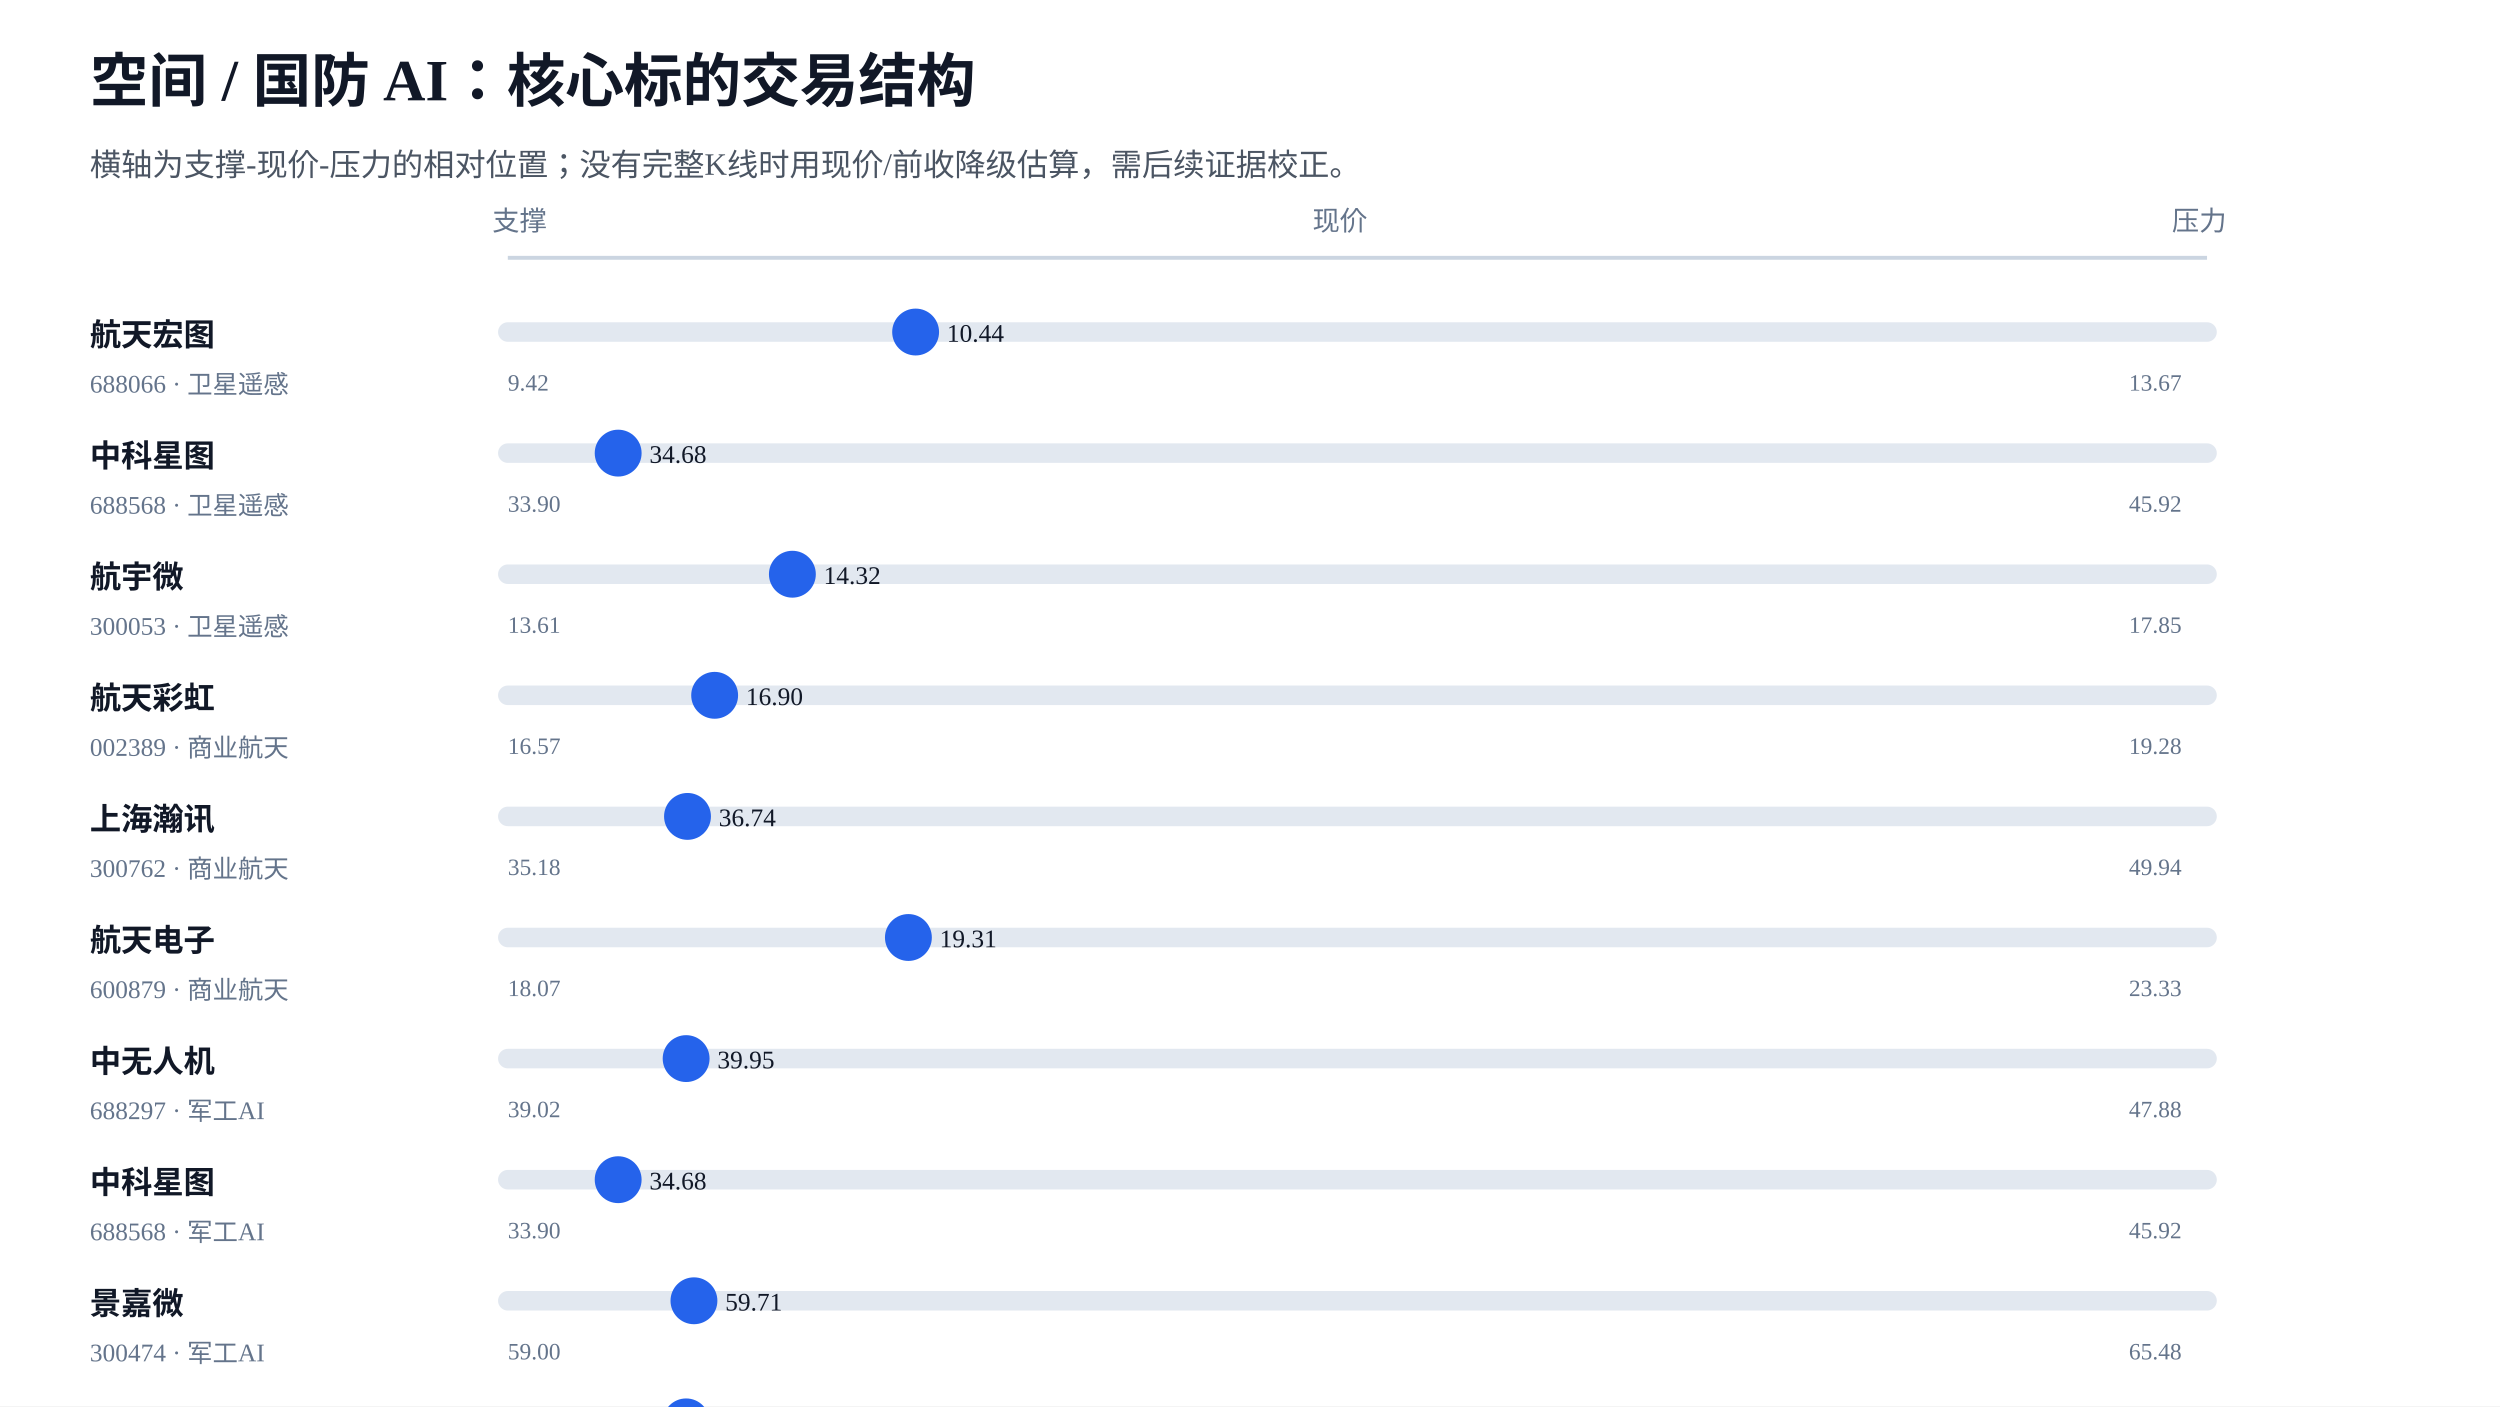
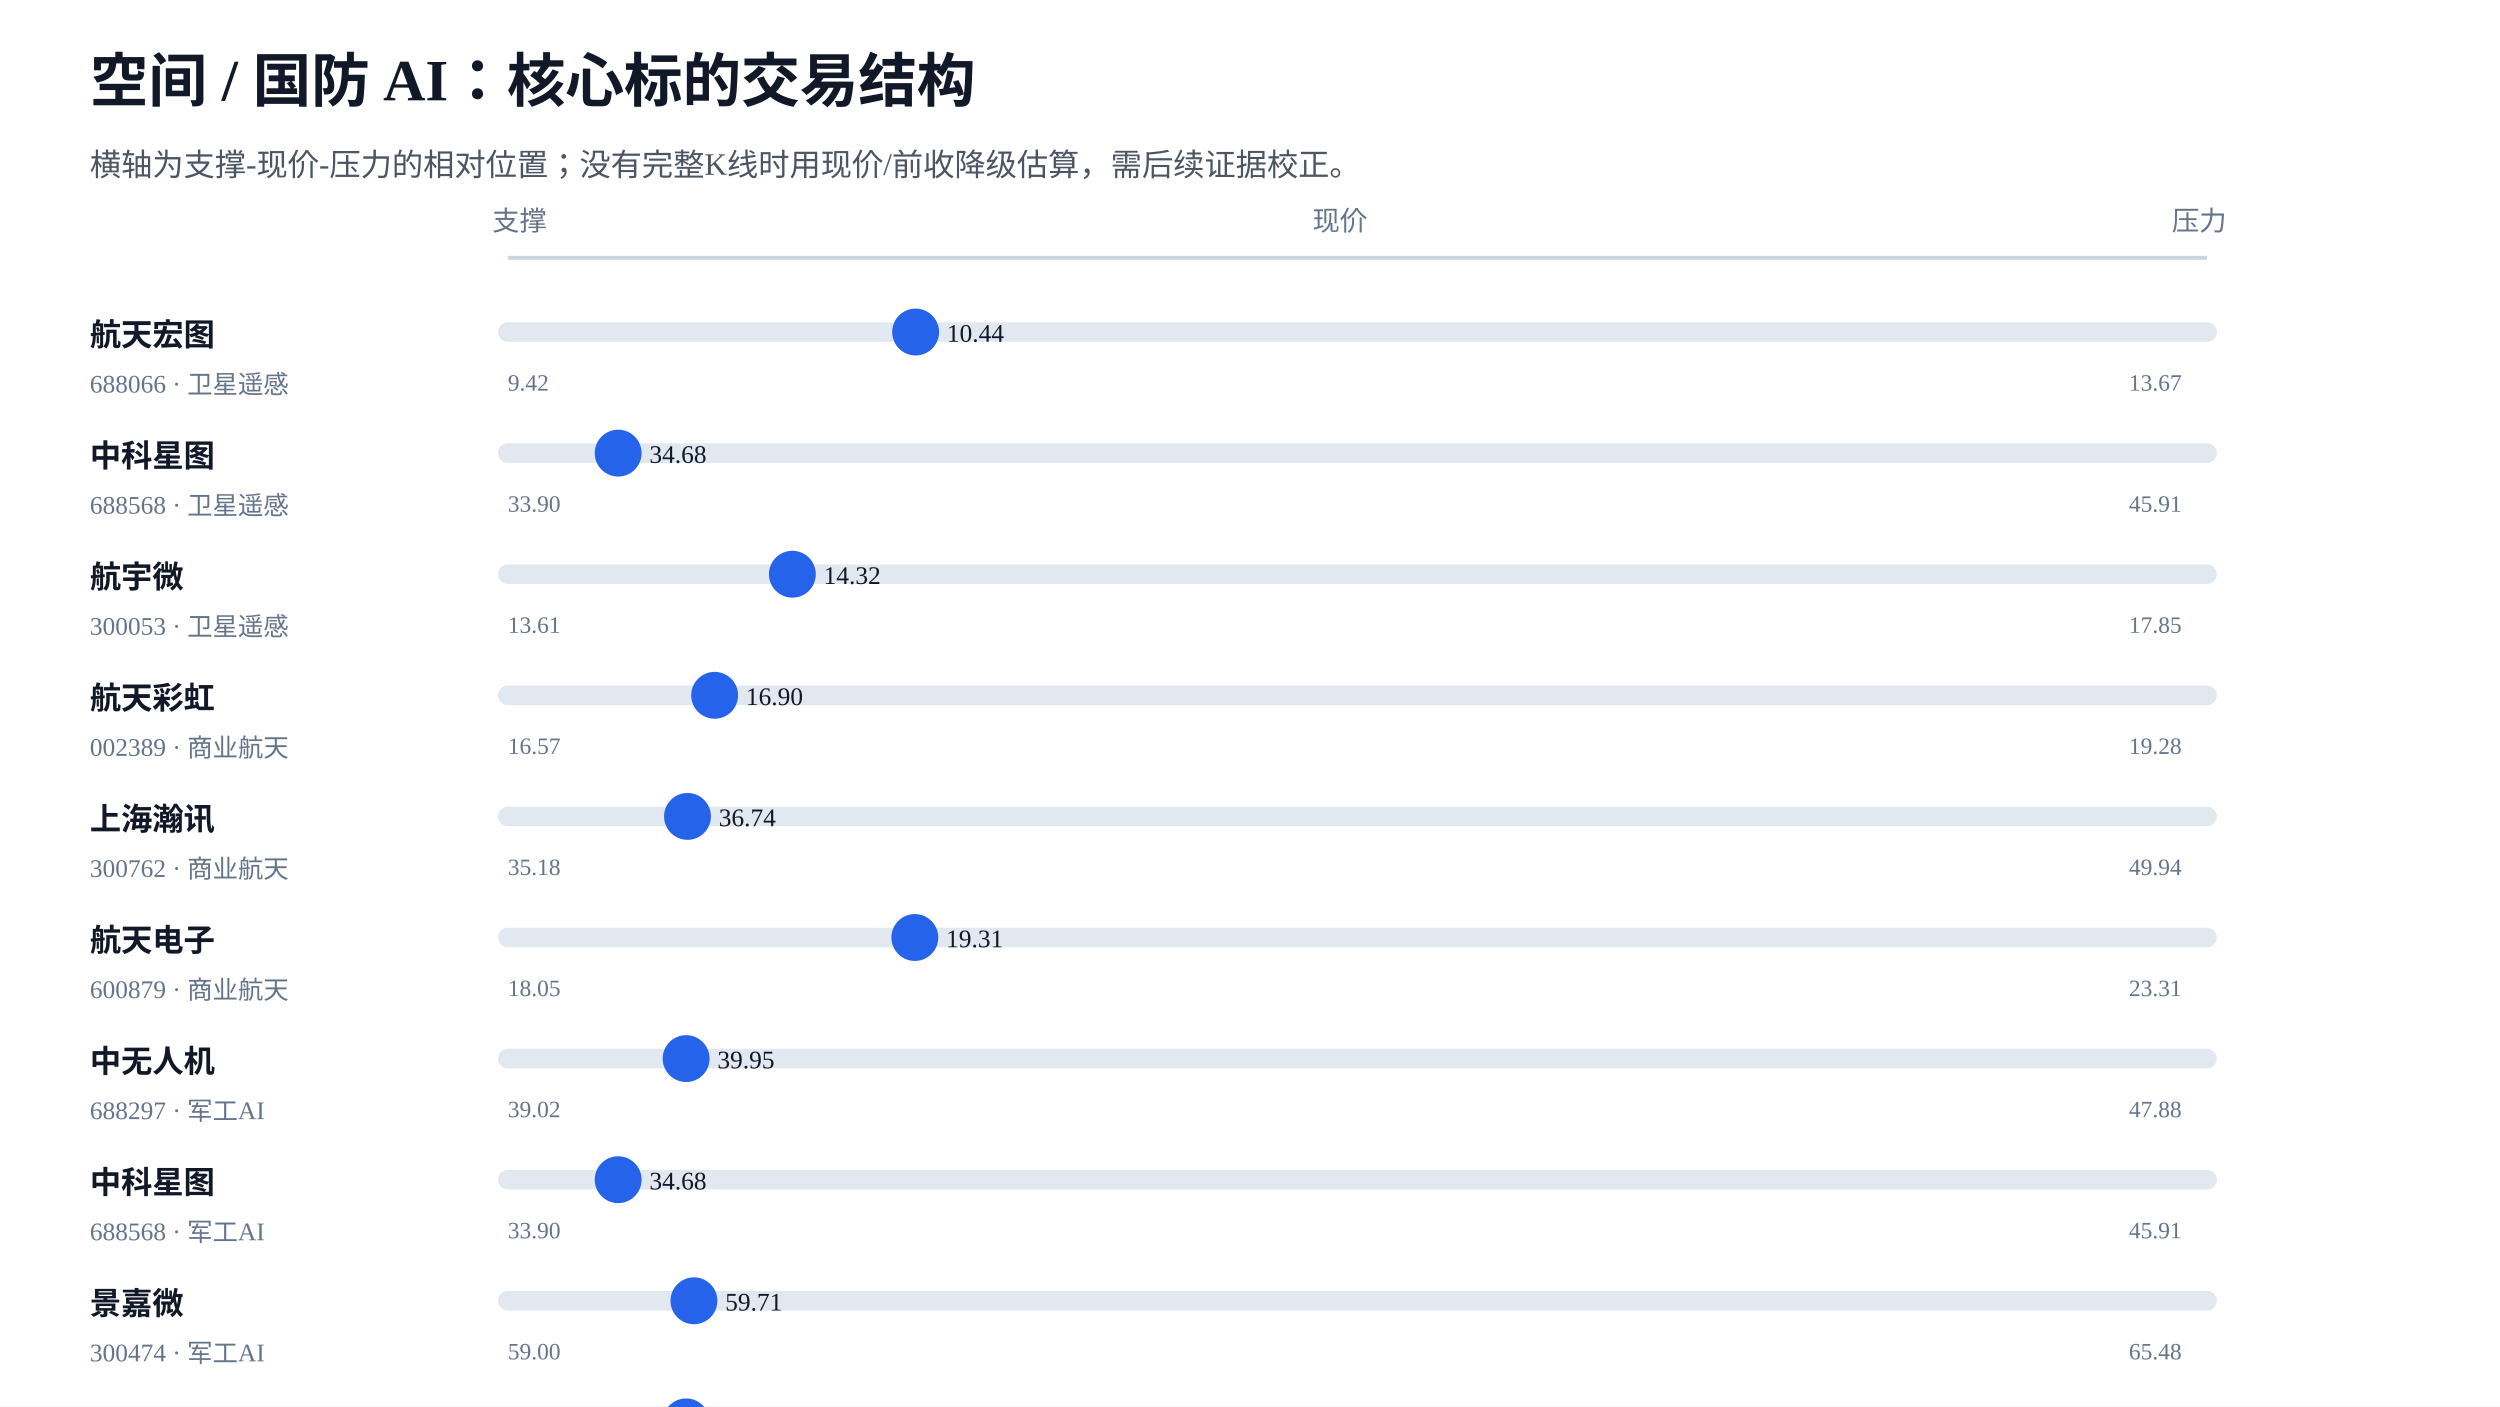
<svg xmlns="http://www.w3.org/2000/svg" width="1280" height="720" viewBox="0 0 1280 720">
  <rect width="100%" height="100%" fill="#ffffff" />
  <text x="46" y="52" font-size="30" font-weight="800" fill="#111827">空间 / 国防 AI：核心标的交易结构</text>
  <text x="46" y="90" font-size="16" fill="#4b5563">横轴为支撑-现价-压力的相对位置；没有完整K线时用现价/前收降级估算，需后续证据校正。</text>
  <line x1="260" y1="132" x2="1130" y2="132" stroke="#cbd5e1" stroke-width="2" />
  <text x="252" y="118" font-size="14" fill="#64748b">支撑</text>
  <text x="672" y="118" font-size="14" fill="#64748b">现价</text>
  <text x="1112" y="118" font-size="14" fill="#64748b">压力</text>
  <text x="46" y="177" font-size="16" font-weight="700" fill="#111827">航天宏图</text>
  <text x="46" y="201" font-size="13" fill="#64748b">688066 · 卫星遥感</text>
  <line x1="260" y1="170" x2="1130" y2="170" stroke="#e2e8f0" stroke-width="10" stroke-linecap="round" />
  <circle cx="468.8" cy="170" r="12" fill="#2563eb" />
  <text x="260" y="200" font-size="12" fill="#64748b">9.42</text>
  <text x="484.8" y="175" font-size="13" fill="#111827">10.44</text>
  <text x="1090" y="200" font-size="12" fill="#64748b">13.67</text>
  <text x="46" y="239" font-size="16" font-weight="700" fill="#111827">中科星图</text>
  <text x="46" y="263" font-size="13" fill="#64748b">688568 · 卫星遥感</text>
  <line x1="260" y1="232" x2="1130" y2="232" stroke="#e2e8f0" stroke-width="10" stroke-linecap="round" />
  <circle cx="316.5" cy="232" r="12" fill="#2563eb" />
  <text x="260" y="262" font-size="12" fill="#64748b">33.90</text>
  <text x="332.5" y="237" font-size="13" fill="#111827">34.68</text>
-   <text x="1090" y="262" font-size="12" fill="#64748b">45.92</text>
+   <text x="1090" y="262" font-size="12" fill="#64748b">45.91</text>
  <text x="46" y="301" font-size="16" font-weight="700" fill="#111827">航宇微</text>
  <text x="46" y="325" font-size="13" fill="#64748b">300053 · 卫星遥感</text>
  <line x1="260" y1="294" x2="1130" y2="294" stroke="#e2e8f0" stroke-width="10" stroke-linecap="round" />
  <circle cx="405.7" cy="294" r="12" fill="#2563eb" />
  <text x="260" y="324" font-size="12" fill="#64748b">13.61</text>
  <text x="421.7" y="299" font-size="13" fill="#111827">14.32</text>
  <text x="1090" y="324" font-size="12" fill="#64748b">17.85</text>
  <text x="46" y="363" font-size="16" font-weight="700" fill="#111827">航天彩虹</text>
  <text x="46" y="387" font-size="13" fill="#64748b">002389 · 商业航天</text>
  <line x1="260" y1="356" x2="1130" y2="356" stroke="#e2e8f0" stroke-width="10" stroke-linecap="round" />
  <circle cx="365.9" cy="356" r="12" fill="#2563eb" />
  <text x="260" y="386" font-size="12" fill="#64748b">16.57</text>
  <text x="381.9" y="361" font-size="13" fill="#111827">16.90</text>
  <text x="1090" y="386" font-size="12" fill="#64748b">19.28</text>
  <text x="46" y="425" font-size="16" font-weight="700" fill="#111827">上海瀚讯</text>
  <text x="46" y="449" font-size="13" fill="#64748b">300762 · 商业航天</text>
  <line x1="260" y1="418" x2="1130" y2="418" stroke="#e2e8f0" stroke-width="10" stroke-linecap="round" />
  <circle cx="352.0" cy="418" r="12" fill="#2563eb" />
  <text x="260" y="448" font-size="12" fill="#64748b">35.18</text>
  <text x="368.0" y="423" font-size="13" fill="#111827">36.74</text>
  <text x="1090" y="448" font-size="12" fill="#64748b">49.94</text>
  <text x="46" y="487" font-size="16" font-weight="700" fill="#111827">航天电子</text>
  <text x="46" y="511" font-size="13" fill="#64748b">600879 · 商业航天</text>
  <line x1="260" y1="480" x2="1130" y2="480" stroke="#e2e8f0" stroke-width="10" stroke-linecap="round" />
-   <circle cx="465.1" cy="480" r="12" fill="#2563eb" />
-   <text x="260" y="510" font-size="12" fill="#64748b">18.07</text>
-   <text x="481.1" y="485" font-size="13" fill="#111827">19.31</text>
-   <text x="1090" y="510" font-size="12" fill="#64748b">23.33</text>
+   <circle cx="468.4" cy="480" r="12" fill="#2563eb" />
+   <text x="260" y="510" font-size="12" fill="#64748b">18.05</text>
+   <text x="484.4" y="485" font-size="13" fill="#111827">19.31</text>
+   <text x="1090" y="510" font-size="12" fill="#64748b">23.31</text>
  <text x="46" y="549" font-size="16" font-weight="700" fill="#111827">中无人机</text>
  <text x="46" y="573" font-size="13" fill="#64748b">688297 · 军工AI</text>
  <line x1="260" y1="542" x2="1130" y2="542" stroke="#e2e8f0" stroke-width="10" stroke-linecap="round" />
  <circle cx="351.3" cy="542" r="12" fill="#2563eb" />
  <text x="260" y="572" font-size="12" fill="#64748b">39.02</text>
  <text x="367.3" y="547" font-size="13" fill="#111827">39.95</text>
  <text x="1090" y="572" font-size="12" fill="#64748b">47.88</text>
  <text x="46" y="611" font-size="16" font-weight="700" fill="#111827">中科星图</text>
  <text x="46" y="635" font-size="13" fill="#64748b">688568 · 军工AI</text>
  <line x1="260" y1="604" x2="1130" y2="604" stroke="#e2e8f0" stroke-width="10" stroke-linecap="round" />
  <circle cx="316.5" cy="604" r="12" fill="#2563eb" />
  <text x="260" y="634" font-size="12" fill="#64748b">33.90</text>
  <text x="332.5" y="609" font-size="13" fill="#111827">34.68</text>
-   <text x="1090" y="634" font-size="12" fill="#64748b">45.92</text>
+   <text x="1090" y="634" font-size="12" fill="#64748b">45.91</text>
  <text x="46" y="673" font-size="16" font-weight="700" fill="#111827">景嘉微</text>
  <text x="46" y="697" font-size="13" fill="#64748b">300474 · 军工AI</text>
  <line x1="260" y1="666" x2="1130" y2="666" stroke="#e2e8f0" stroke-width="10" stroke-linecap="round" />
  <circle cx="355.3" cy="666" r="12" fill="#2563eb" />
  <text x="260" y="696" font-size="12" fill="#64748b">59.00</text>
  <text x="371.3" y="671" font-size="13" fill="#111827">59.71</text>
  <text x="1090" y="696" font-size="12" fill="#64748b">65.48</text>
  <text x="46" y="735" font-size="16" font-weight="700" fill="#111827">中无人机</text>
  <text x="46" y="759" font-size="13" fill="#64748b">688297 · 无人系统</text>
  <line x1="260" y1="728" x2="1130" y2="728" stroke="#e2e8f0" stroke-width="10" stroke-linecap="round" />
  <circle cx="351.3" cy="728" r="12" fill="#2563eb" />
  <text x="260" y="758" font-size="12" fill="#64748b">39.02</text>
  <text x="367.3" y="733" font-size="13" fill="#111827">39.95</text>
  <text x="1090" y="758" font-size="12" fill="#64748b">47.88</text>
  <text x="46" y="797" font-size="16" font-weight="700" fill="#111827">航天彩虹</text>
  <text x="46" y="821" font-size="13" fill="#64748b">002389 · 无人系统</text>
  <line x1="260" y1="790" x2="1130" y2="790" stroke="#e2e8f0" stroke-width="10" stroke-linecap="round" />
  <circle cx="365.9" cy="790" r="12" fill="#2563eb" />
  <text x="260" y="820" font-size="12" fill="#64748b">16.57</text>
  <text x="381.9" y="795" font-size="13" fill="#111827">16.90</text>
  <text x="1090" y="820" font-size="12" fill="#64748b">19.28</text>
  <text x="46" y="859" font-size="16" font-weight="700" fill="#111827">观典防务</text>
  <text x="46" y="883" font-size="13" fill="#64748b">688287 · 无人系统</text>
  <line x1="260" y1="852" x2="1130" y2="852" stroke="#e2e8f0" stroke-width="10" stroke-linecap="round" />
  <circle cx="260.0" cy="852" r="12" fill="#2563eb" />
  <text x="260" y="882" font-size="12" fill="#64748b">0.37</text>
  <text x="276.0" y="857" font-size="13" fill="#111827">0.37</text>
  <text x="1090" y="882" font-size="12" fill="#64748b">0.93</text>
</svg>
